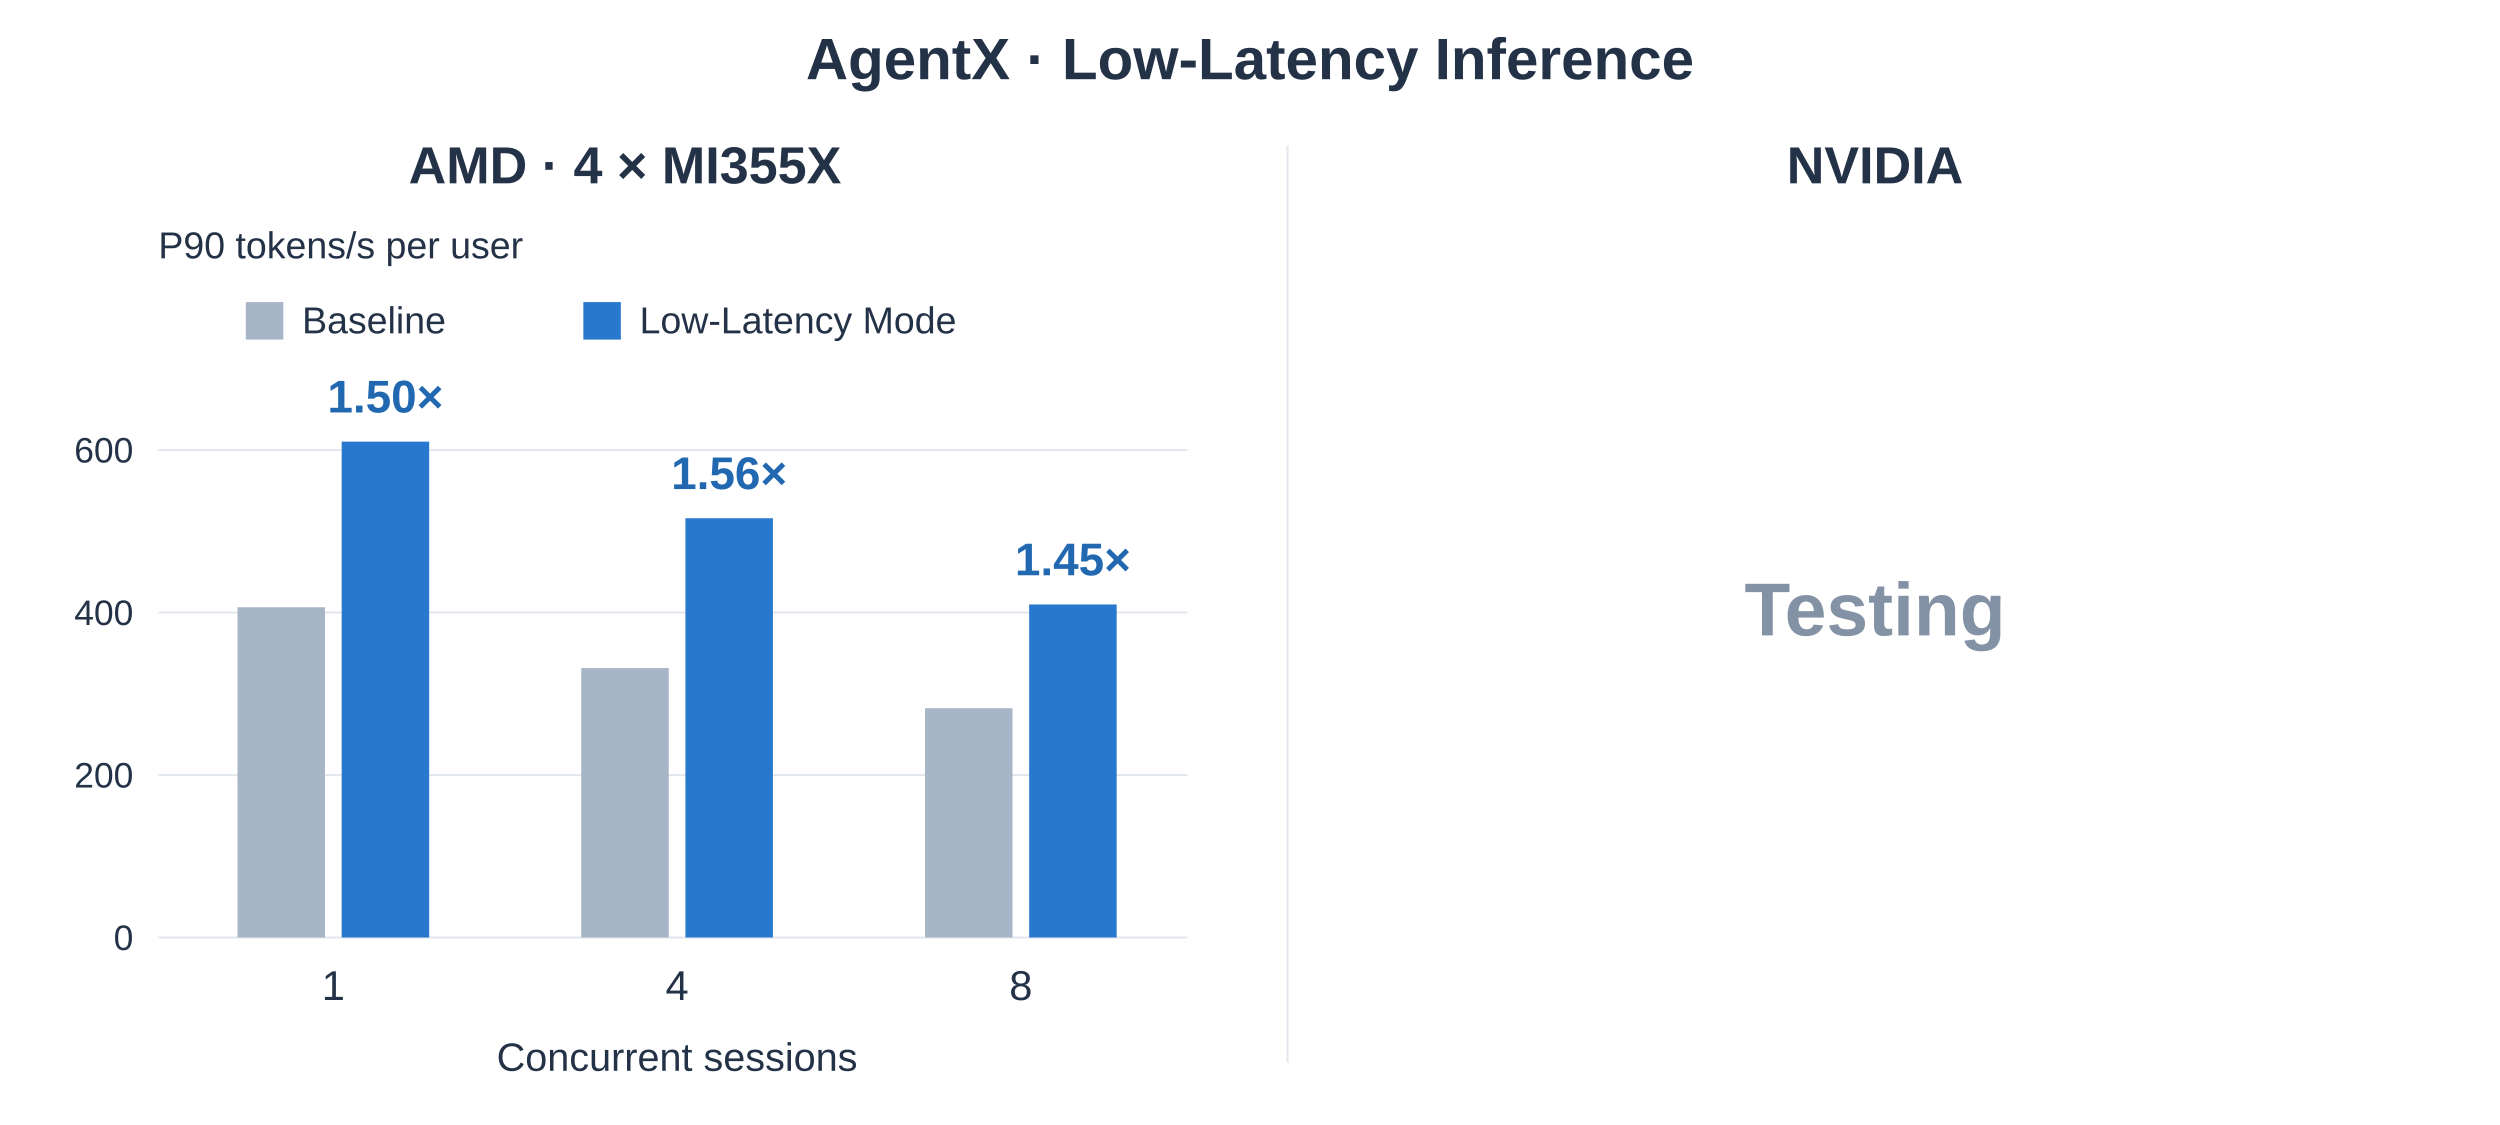
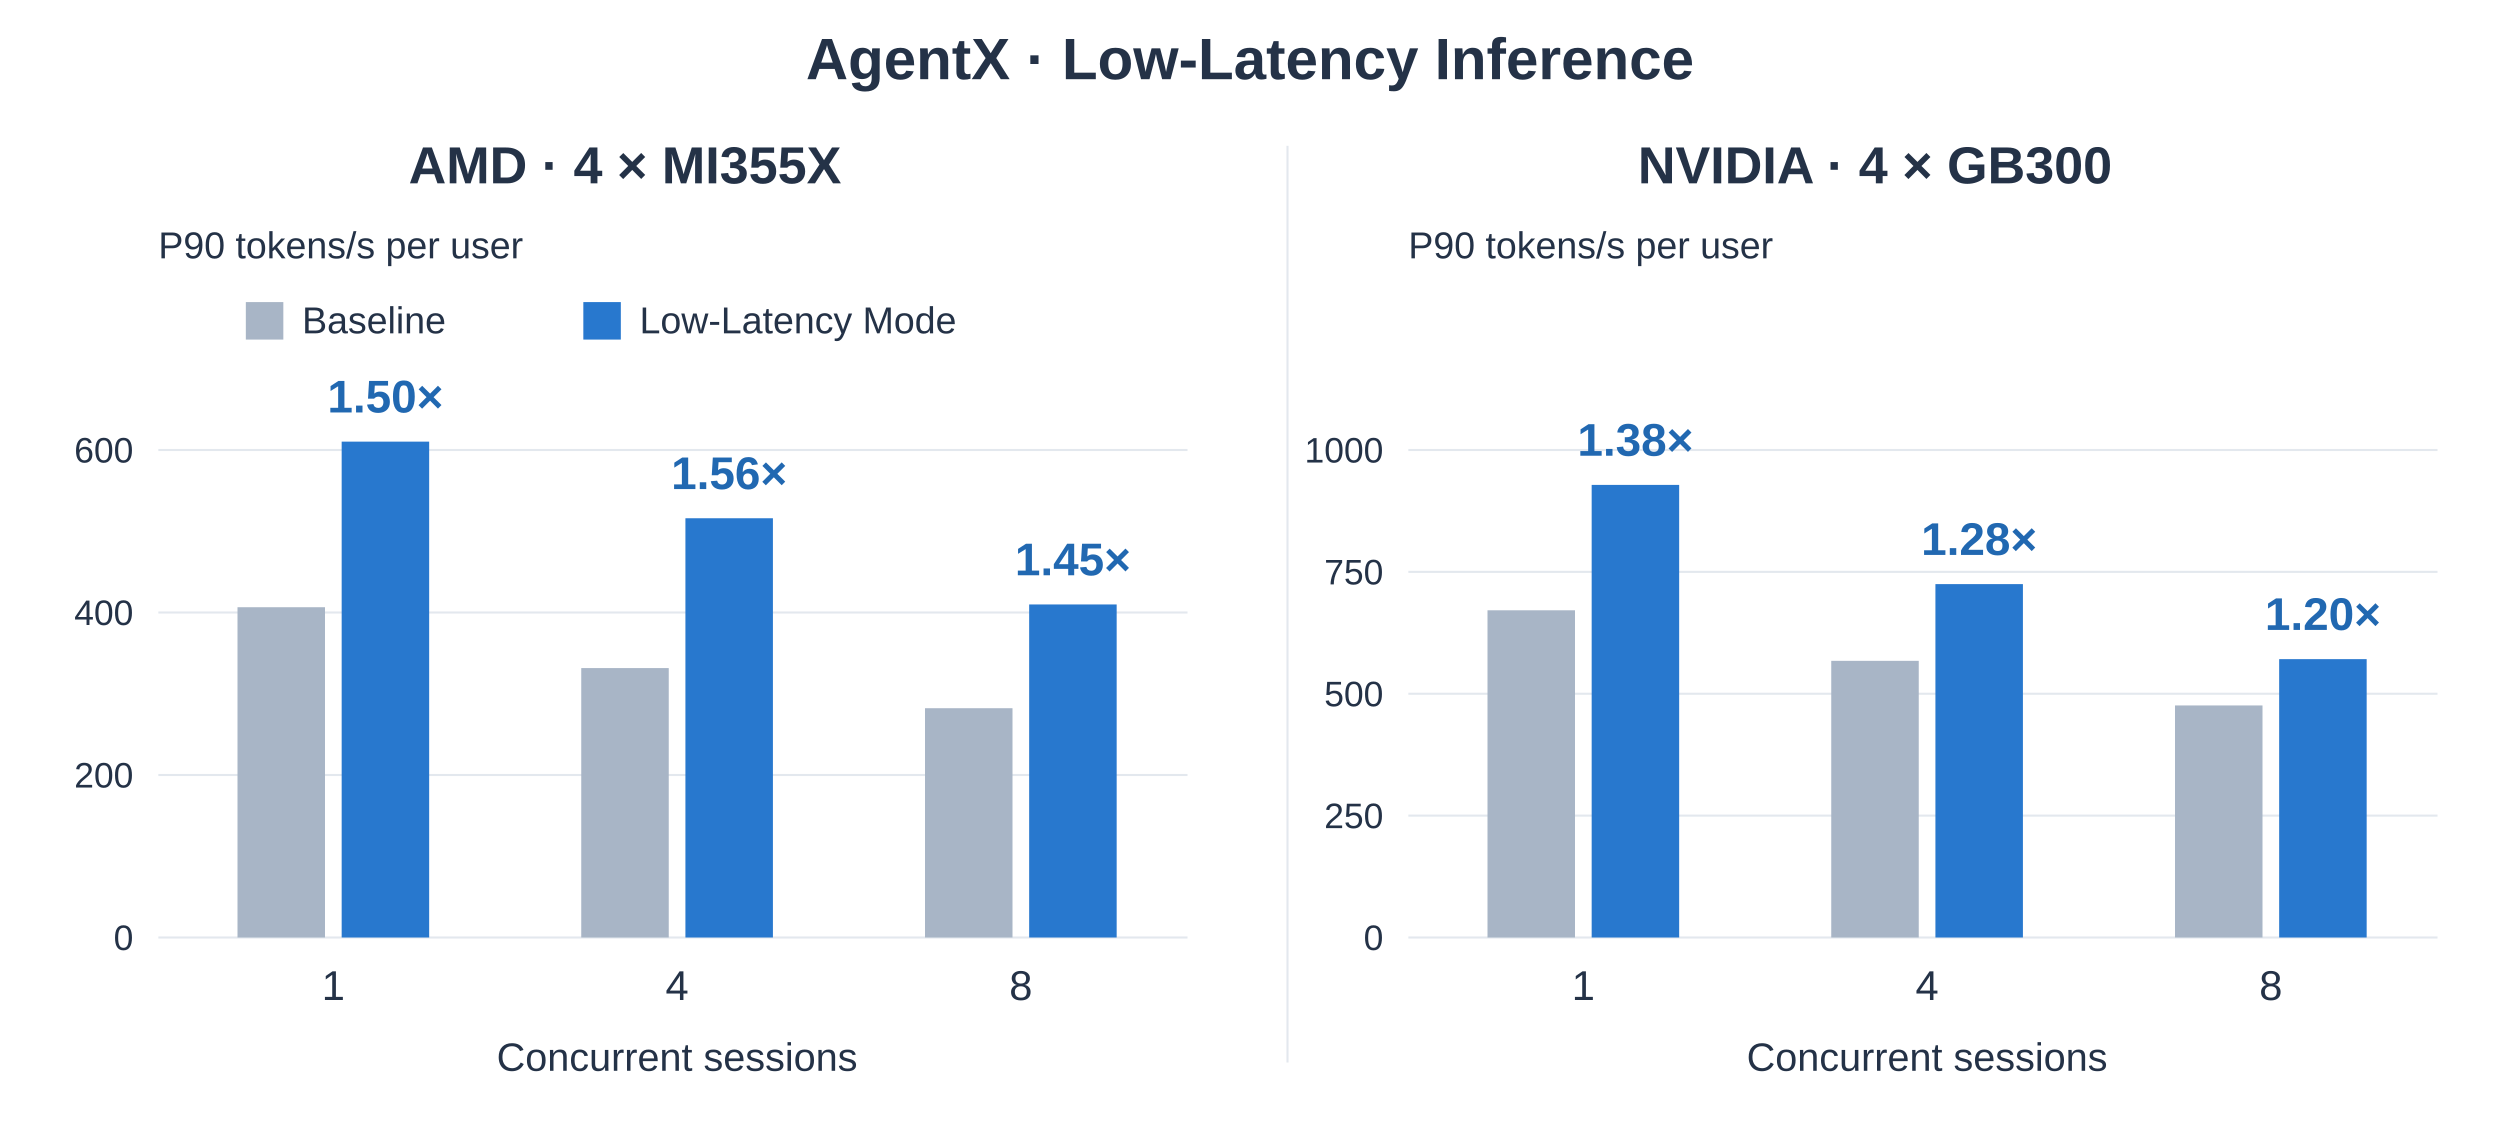
<svg xmlns="http://www.w3.org/2000/svg" width="1200" height="540" viewBox="0 0 1200 540" role="img" aria-labelledby="title desc">
  <rect width="1200" height="540" fill="white" />
  <style>text{font-family:Arial,Helvetica,sans-serif;fill:#243247}</style>
  <text x="600" y="38" font-size="28" text-anchor="middle" font-weight="700">AgentX · Low-Latency Inference</text>
  <text x="300" y="88" font-size="25" text-anchor="middle" font-weight="700">AMD · 4 × MI355X</text>
-   <text x="900" y="88" font-size="25" text-anchor="middle" font-weight="700">NVIDIA</text>
+   <text x="900" y="88" font-size="25" text-anchor="middle" font-weight="700">NVIDIA · 4 × GB300</text>
  <line x1="618" x2="618" y1="70" y2="510" stroke="#e3e8ee" />
  <text x="76" y="124" font-size="18" text-anchor="start" font-weight="400">P90 tokens/s per user</text>
  <rect x="118" y="145" width="18" height="18" fill="#a8b5c6" />
  <text x="145" y="160" font-size="18" text-anchor="start" font-weight="400">Baseline</text>
  <rect x="280" y="145" width="18" height="18" fill="#2878ce" />
  <text x="307" y="160" font-size="18" text-anchor="start" font-weight="400">Low-Latency Mode</text>
  <line x1="76" x2="570" y1="450.0" y2="450.0" stroke="#e3e8ee" />
  <text x="64" y="456.0" font-size="17" text-anchor="end" font-weight="400">0</text>
  <line x1="76" x2="570" y1="372.0" y2="372.0" stroke="#e3e8ee" />
  <text x="64" y="378.0" font-size="17" text-anchor="end" font-weight="400">200</text>
  <line x1="76" x2="570" y1="294.0" y2="294.0" stroke="#e3e8ee" />
  <text x="64" y="300.0" font-size="17" text-anchor="end" font-weight="400">400</text>
  <line x1="76" x2="570" y1="216.0" y2="216.0" stroke="#e3e8ee" />
  <text x="64" y="222.0" font-size="17" text-anchor="end" font-weight="400">600</text>
  <rect x="114" y="291.465" width="42" height="158.535" fill="#a8b5c6" />
  <rect x="164" y="211.983" width="42" height="238.017" fill="#2878ce" />
  <text x="185" y="197.983" font-size="22" text-anchor="middle" font-weight="700" style="fill:#2168b1">1.50×</text>
  <text x="160" y="480" font-size="20" text-anchor="middle" font-weight="400">1</text>
  <rect x="279" y="320.676" width="42" height="129.324" fill="#a8b5c6" />
  <rect x="329" y="248.76" width="42" height="201.24" fill="#2878ce" />
  <text x="350" y="234.76" font-size="22" text-anchor="middle" font-weight="700" style="fill:#2168b1">1.56×</text>
  <text x="325" y="480" font-size="20" text-anchor="middle" font-weight="400">4</text>
  <rect x="444" y="339.942" width="42" height="110.058" fill="#a8b5c6" />
  <rect x="494" y="290.139" width="42" height="159.861" fill="#2878ce" />
  <text x="515" y="276.139" font-size="22" text-anchor="middle" font-weight="700" style="fill:#2168b1">1.45×</text>
  <text x="490" y="480" font-size="20" text-anchor="middle" font-weight="400">8</text>
  <text x="325" y="514" font-size="19" text-anchor="middle" font-weight="400">Concurrent sessions</text>
-   <text x="900" y="305" font-size="36" text-anchor="middle" font-weight="700" style="fill:#8492a5">Testing</text>
+   <text x="676" y="124" font-size="18" text-anchor="start" font-weight="400">P90 tokens/s per user</text>
+   <line x1="676" x2="1170" y1="450.0" y2="450.0" stroke="#e3e8ee" />
+   <text x="664" y="456.0" font-size="17" text-anchor="end" font-weight="400">0</text>
+   <line x1="676" x2="1170" y1="391.5" y2="391.5" stroke="#e3e8ee" />
+   <text x="664" y="397.5" font-size="17" text-anchor="end" font-weight="400">250</text>
+   <line x1="676" x2="1170" y1="333.0" y2="333.0" stroke="#e3e8ee" />
+   <text x="664" y="339.0" font-size="17" text-anchor="end" font-weight="400">500</text>
+   <line x1="676" x2="1170" y1="274.5" y2="274.5" stroke="#e3e8ee" />
+   <text x="664" y="280.5" font-size="17" text-anchor="end" font-weight="400">750</text>
+   <line x1="676" x2="1170" y1="216.0" y2="216.0" stroke="#e3e8ee" />
+   <text x="664" y="222.0" font-size="17" text-anchor="end" font-weight="400">1000</text>
+   <rect x="714" y="292.939" width="42" height="157.061" fill="#a8b5c6" />
+   <text x="785" y="218.754" font-size="22" text-anchor="middle" font-weight="700" style="fill:#2168b1">1.38×</text>
+   <rect x="764" y="232.754" width="42" height="217.246" fill="#2878ce" />
+   <text x="760" y="480" font-size="20" text-anchor="middle" font-weight="400">1</text>
+   <rect x="879" y="317.205" width="42" height="132.795" fill="#a8b5c6" />
+   <text x="950" y="266.373" font-size="22" text-anchor="middle" font-weight="700" style="fill:#2168b1">1.28×</text>
+   <rect x="929" y="280.373" width="42" height="169.627" fill="#2878ce" />
+   <text x="925" y="480" font-size="20" text-anchor="middle" font-weight="400">4</text>
+   <rect x="1044" y="338.616" width="42" height="111.384" fill="#a8b5c6" />
+   <text x="1115" y="302.386" font-size="22" text-anchor="middle" font-weight="700" style="fill:#2168b1">1.20×</text>
+   <rect x="1094" y="316.386" width="42" height="133.614" fill="#2878ce" />
+   <text x="1090" y="480" font-size="20" text-anchor="middle" font-weight="400">8</text>
+   <text x="925" y="514" font-size="19" text-anchor="middle" font-weight="400">Concurrent sessions</text>
</svg>
